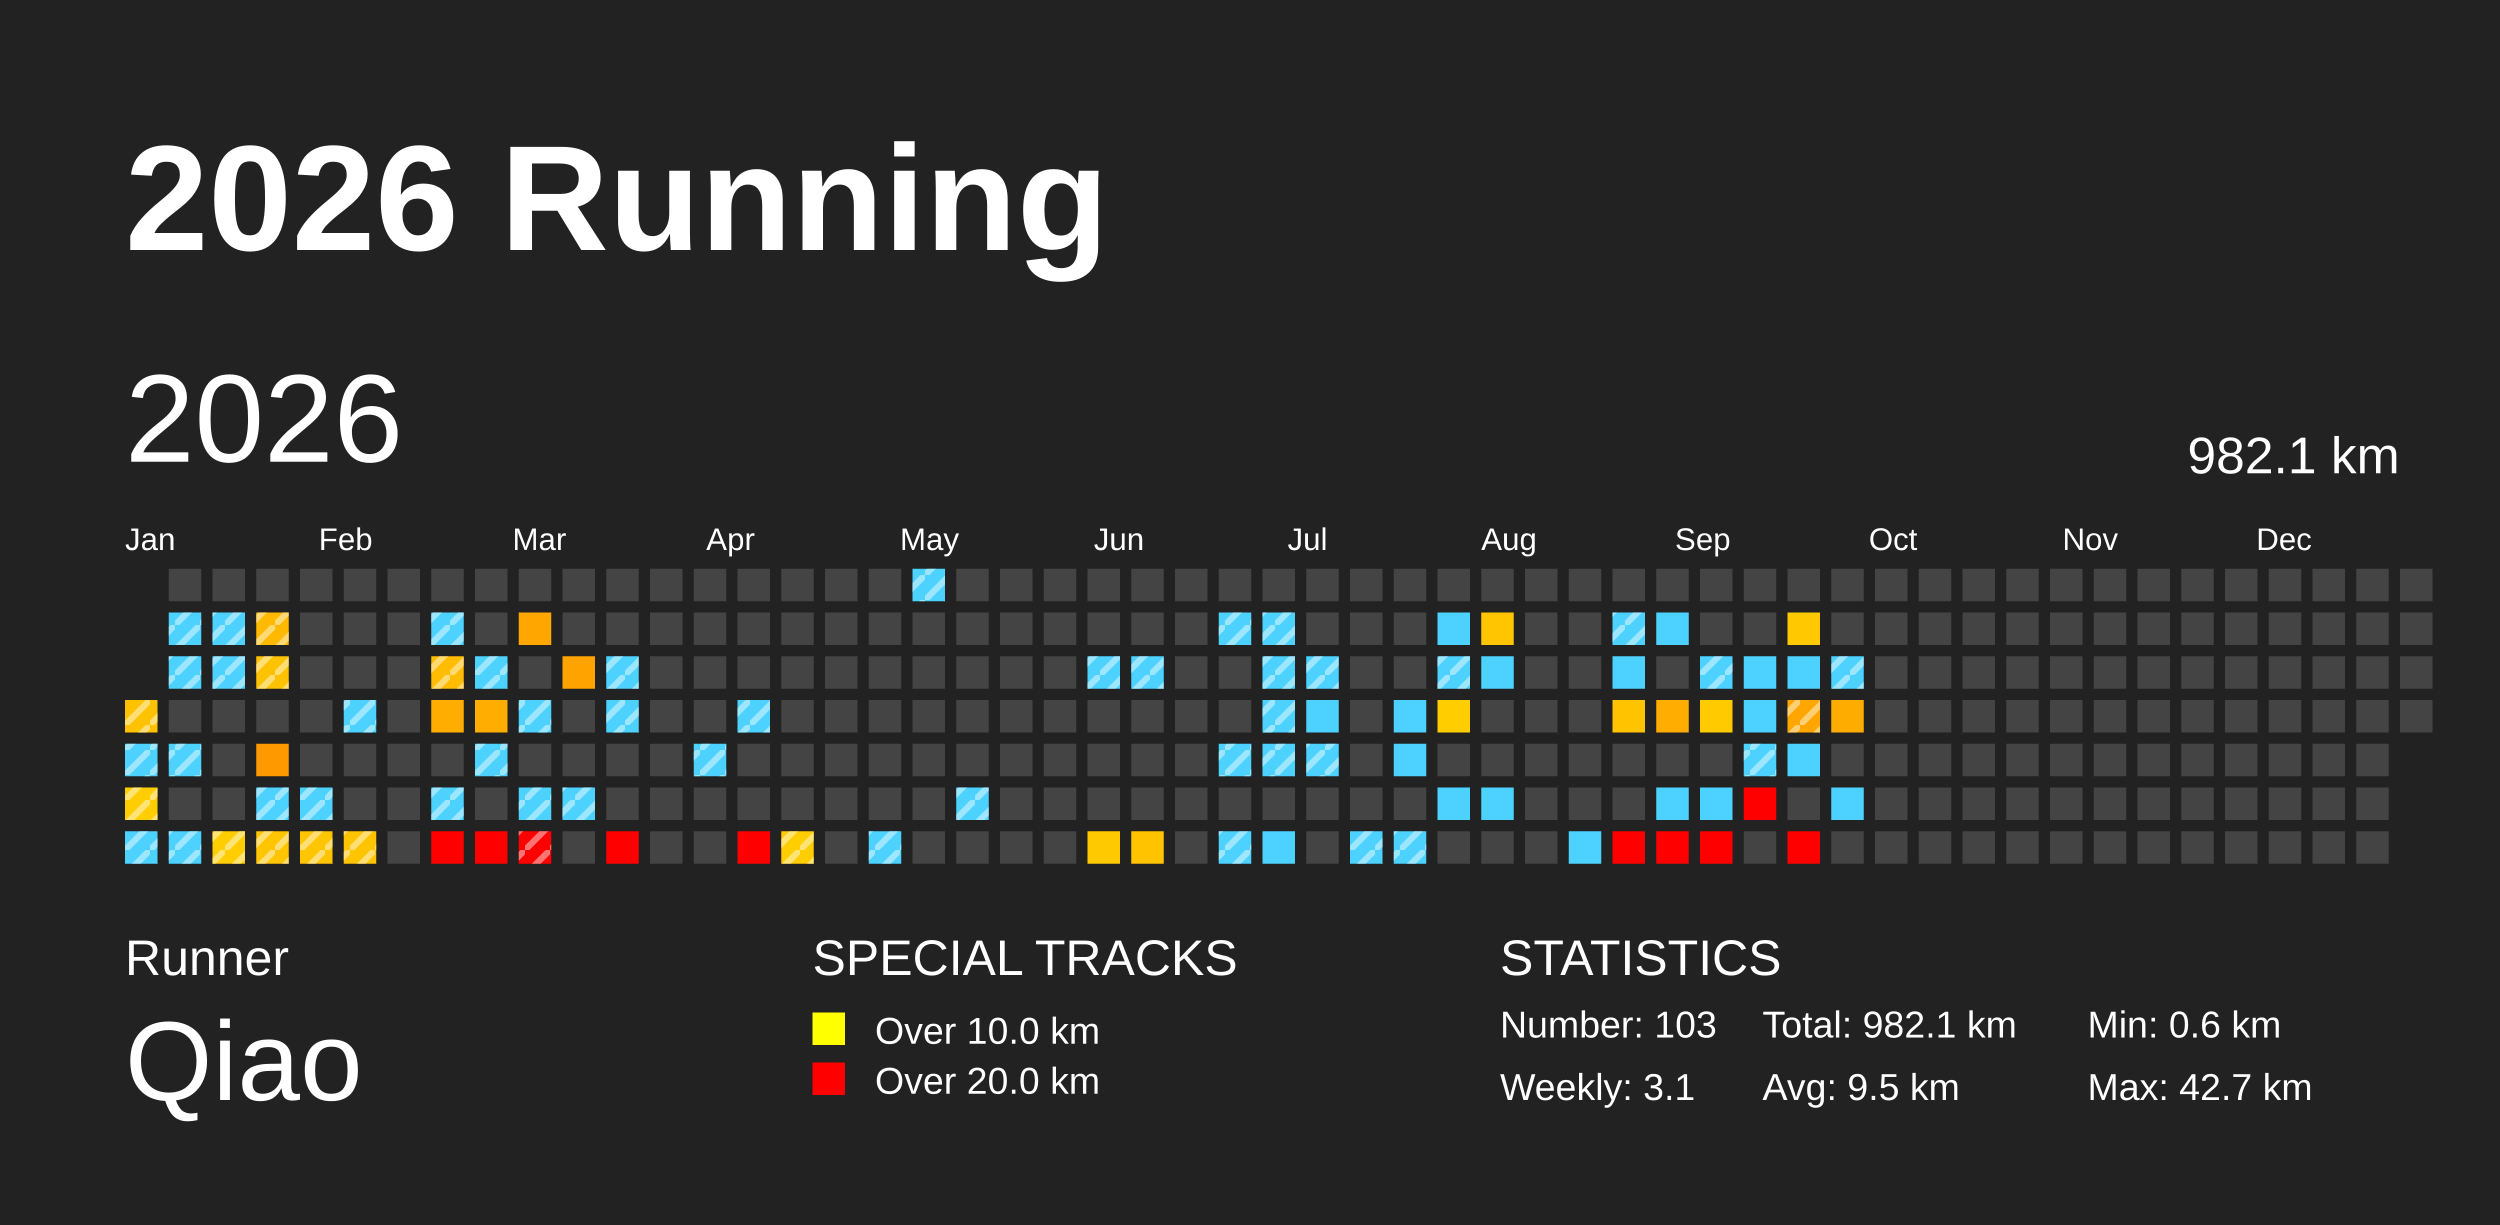
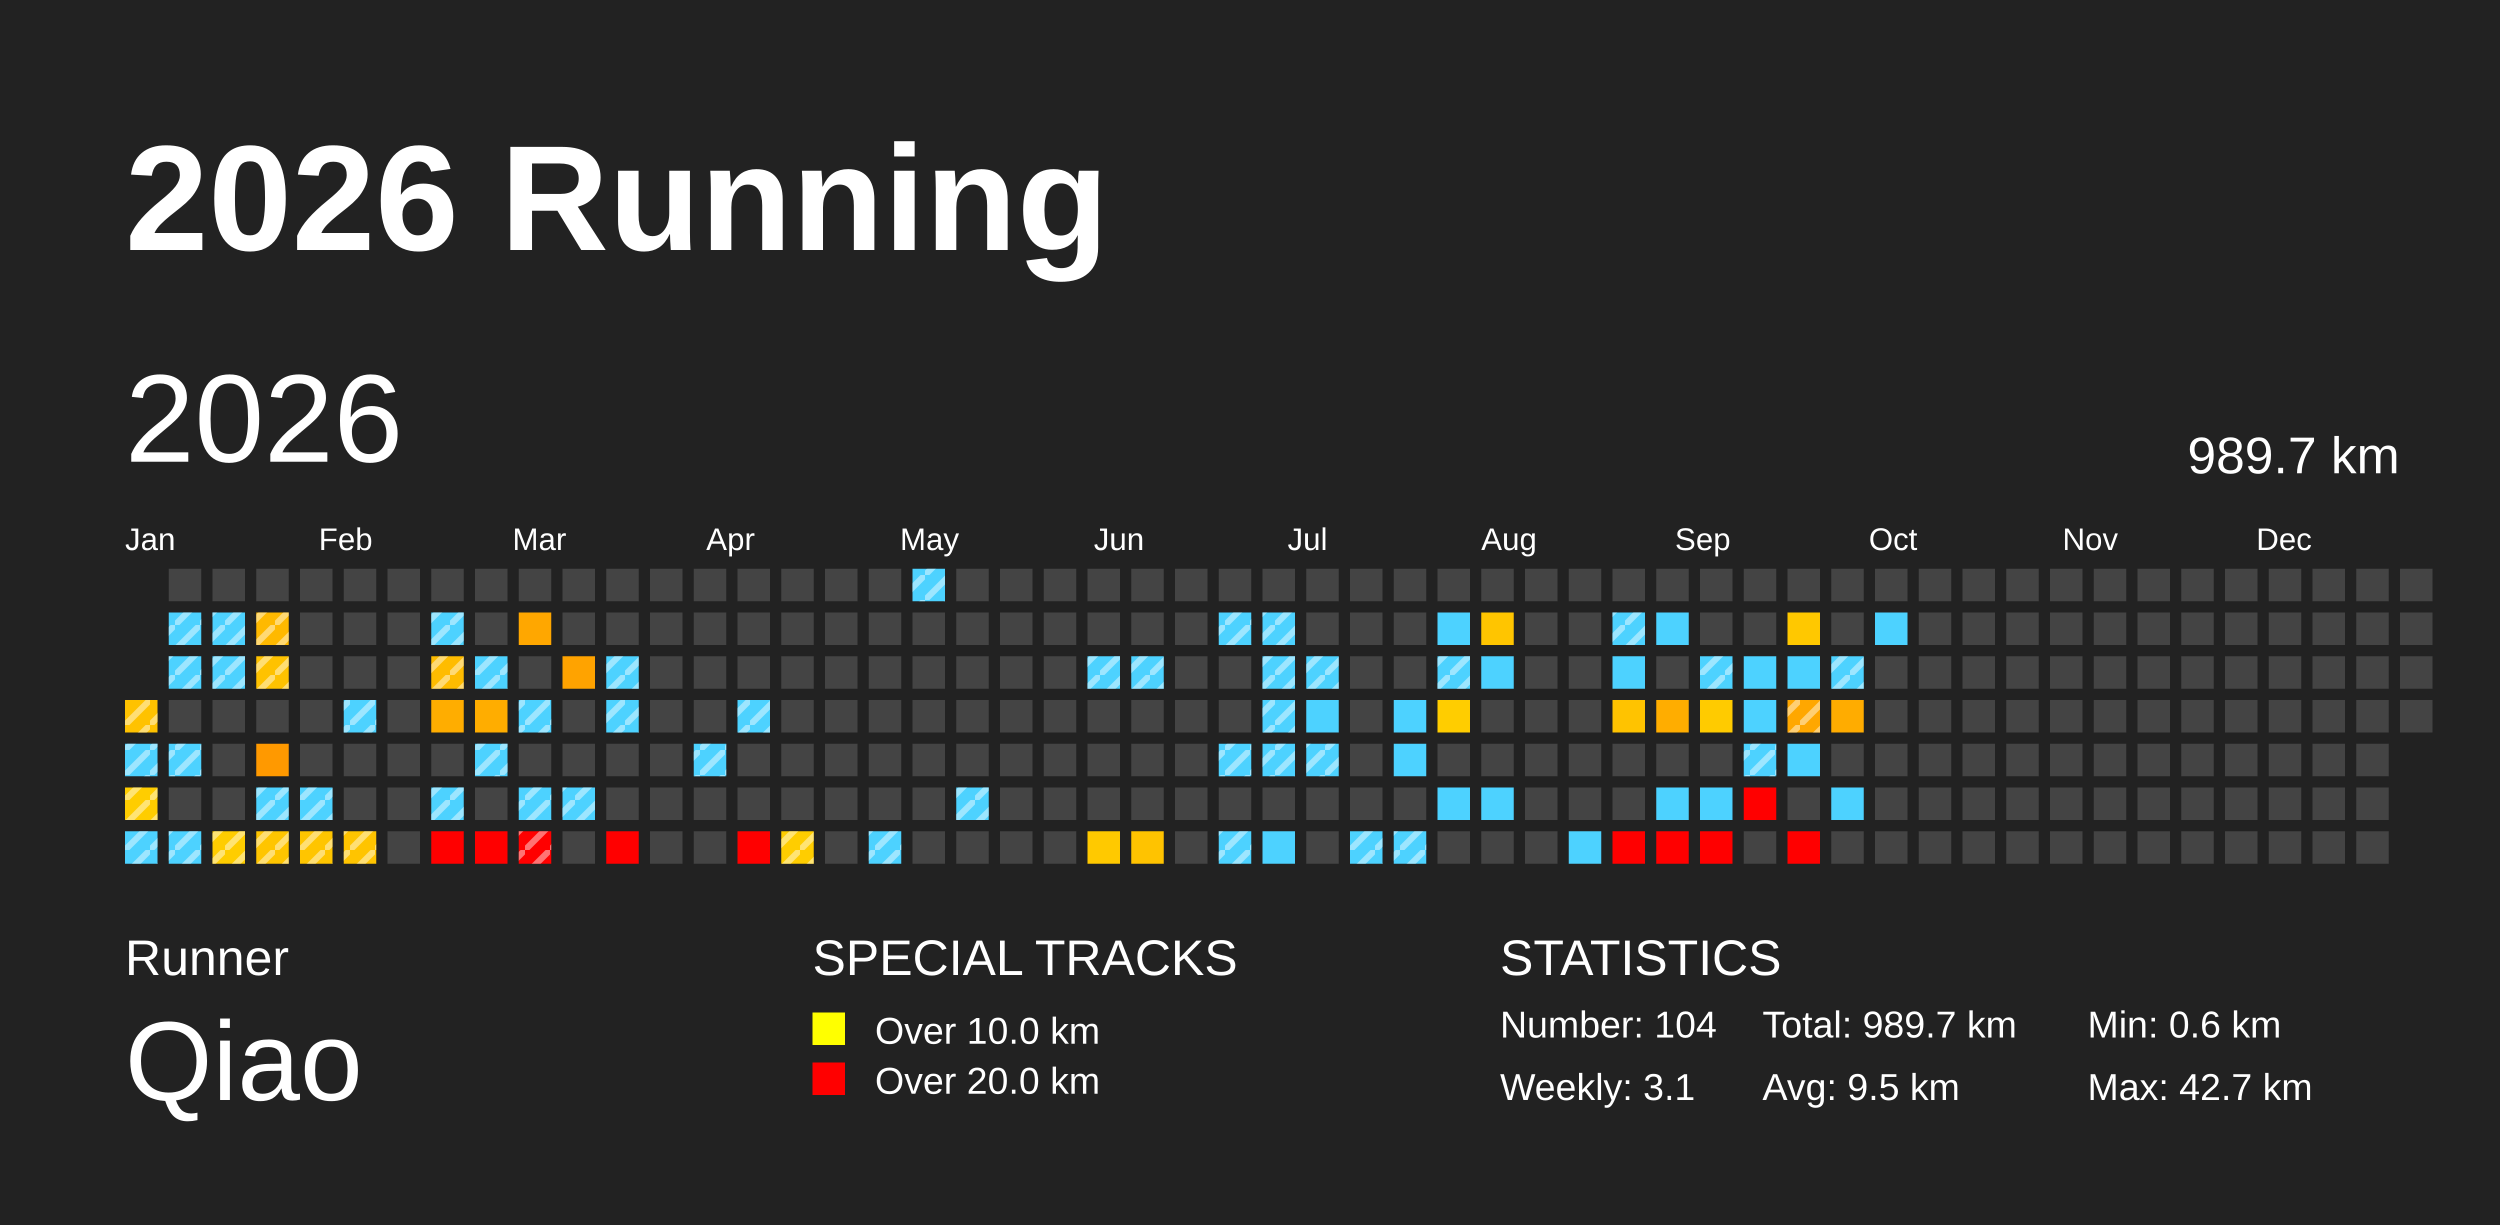
<svg xmlns="http://www.w3.org/2000/svg" baseProfile="full" height="98mm" version="1.1" viewBox="0,0,200,98" width="200mm">
  <defs>
    <pattern height="2" id="indoor-stripe" patternUnits="userSpaceOnUse" width="2">
      <line stroke="white" stroke-opacity="0.45" stroke-width="0.5" x1="0" x2="2" y1="2" y2="0" />
    </pattern>
  </defs>
  <rect fill="#222222" height="98" width="200" x="0" y="0" />
  <text fill="#FFFFFF" style="font-size:12px; font-family:Arial; font-weight:bold;" x="10" y="20">2026 Running</text>
  <text fill="#FFFFFF" style="font-size:4px; font-family:Arial" x="10" y="78">Runner</text>
  <text fill="#FFFFFF" style="font-size:9px; font-family:Arial" x="10" y="88">Qiao</text>
  <text fill="#FFFFFF" style="font-size:4px; font-family:Arial" x="65" y="78">SPECIAL TRACKS</text>
  <rect fill="yellow" height="2.6" width="2.6" x="65" y="81" />
  <text fill="#FFFFFF" style="font-size:3px; font-family:Arial" x="70" y="83.5">Over 10.0 km</text>
  <rect fill="red" height="2.6" width="2.6" x="65" y="85" />
  <text fill="#FFFFFF" style="font-size:3px; font-family:Arial" x="70" y="87.5">Over 20.0 km</text>
  <text fill="#FFFFFF" style="font-size:4px; font-family:Arial" x="120" y="78">STATISTICS</text>
-   <text fill="#FFFFFF" style="font-size:3px; font-family:Arial" x="120" y="83">Number: 103</text>
+   <text fill="#FFFFFF" style="font-size:3px; font-family:Arial" x="120" y="83">Number: 104</text>
  <text fill="#FFFFFF" style="font-size:3px; font-family:Arial" x="120" y="88">Weekly: 3.1</text>
-   <text fill="#FFFFFF" style="font-size:3px; font-family:Arial" x="141" y="83">Total: 982.1 km</text>
+   <text fill="#FFFFFF" style="font-size:3px; font-family:Arial" x="141" y="83">Total: 989.7 km</text>
  <text fill="#FFFFFF" style="font-size:3px; font-family:Arial" x="141" y="88">Avg: 9.5 km</text>
  <text fill="#FFFFFF" style="font-size:3px; font-family:Arial" x="167" y="83">Min: 0.6 km</text>
  <text fill="#FFFFFF" style="font-size:3px; font-family:Arial" x="167" y="88">Max: 42.7 km</text>
  <text dominant-baseline="hanging" fill="#FFFFFF" style="font-size:10.0px; font-family:Arial;" x="10" y="30">2026</text>
-   <text dominant-baseline="hanging" fill="#FFFFFF" style="font-size:4.125px; font-family:Arial;" x="175" y="35">982.1 km</text>
+   <text dominant-baseline="hanging" fill="#FFFFFF" style="font-size:4.125px; font-family:Arial;" x="175" y="35">989.7 km</text>
  <text fill="#FFFFFF" style="font-size:2.5px; font-family:Arial" x="10.0" y="44">Jan</text>
  <text fill="#FFFFFF" style="font-size:2.5px; font-family:Arial" x="25.5" y="44">Feb</text>
  <text fill="#FFFFFF" style="font-size:2.5px; font-family:Arial" x="41.0" y="44">Mar</text>
  <text fill="#FFFFFF" style="font-size:2.5px; font-family:Arial" x="56.5" y="44">Apr</text>
  <text fill="#FFFFFF" style="font-size:2.5px; font-family:Arial" x="72.0" y="44">May</text>
  <text fill="#FFFFFF" style="font-size:2.5px; font-family:Arial" x="87.5" y="44">Jun</text>
  <text fill="#FFFFFF" style="font-size:2.5px; font-family:Arial" x="103.0" y="44">Jul</text>
  <text fill="#FFFFFF" style="font-size:2.5px; font-family:Arial" x="118.5" y="44">Aug</text>
  <text fill="#FFFFFF" style="font-size:2.5px; font-family:Arial" x="134.0" y="44">Sep</text>
  <text fill="#FFFFFF" style="font-size:2.5px; font-family:Arial" x="149.5" y="44">Oct</text>
  <text fill="#FFFFFF" style="font-size:2.5px; font-family:Arial" x="165.0" y="44">Nov</text>
  <text fill="#FFFFFF" style="font-size:2.5px; font-family:Arial" x="180.5" y="44">Dec</text>
  <rect fill="#ffc200" height="2.6" width="2.6" x="10.0" y="56.0" />
  <rect fill="url(#indoor-stripe)" height="2.6" style="pointer-events: none;" width="2.6" x="10.0" y="56.0" />
  <rect fill="#4dd2ff" height="2.6" width="2.6" x="10.0" y="59.5" />
  <rect fill="url(#indoor-stripe)" height="2.6" style="pointer-events: none;" width="2.6" x="10.0" y="59.5" />
  <rect fill="#ffcd00" height="2.6" width="2.6" x="10.0" y="63.0" />
  <rect fill="url(#indoor-stripe)" height="2.6" style="pointer-events: none;" width="2.6" x="10.0" y="63.0" />
  <rect fill="#4dd2ff" height="2.6" width="2.6" x="10.0" y="66.5" />
  <rect fill="url(#indoor-stripe)" height="2.6" style="pointer-events: none;" width="2.6" x="10.0" y="66.5" />
  <rect fill="#444444" height="2.6" width="2.6" x="13.5" y="45.5" />
  <rect fill="#4dd2ff" height="2.6" width="2.6" x="13.5" y="49.0" />
  <rect fill="url(#indoor-stripe)" height="2.6" style="pointer-events: none;" width="2.6" x="13.5" y="49.0" />
  <rect fill="#4dd2ff" height="2.6" width="2.6" x="13.5" y="52.5" />
  <rect fill="url(#indoor-stripe)" height="2.6" style="pointer-events: none;" width="2.6" x="13.5" y="52.5" />
  <rect fill="#444444" height="2.6" width="2.6" x="13.5" y="56.0" />
  <rect fill="#4dd2ff" height="2.6" width="2.6" x="13.5" y="59.5" />
  <rect fill="url(#indoor-stripe)" height="2.6" style="pointer-events: none;" width="2.6" x="13.5" y="59.5" />
  <rect fill="#444444" height="2.6" width="2.6" x="13.5" y="63.0" />
  <rect fill="#4dd2ff" height="2.6" width="2.6" x="13.5" y="66.5" />
  <rect fill="url(#indoor-stripe)" height="2.6" style="pointer-events: none;" width="2.6" x="13.5" y="66.5" />
  <rect fill="#444444" height="2.6" width="2.6" x="17.0" y="45.5" />
  <rect fill="#4dd2ff" height="2.6" width="2.6" x="17.0" y="49.0" />
  <rect fill="url(#indoor-stripe)" height="2.6" style="pointer-events: none;" width="2.6" x="17.0" y="49.0" />
  <rect fill="#4dd2ff" height="2.6" width="2.6" x="17.0" y="52.5" />
  <rect fill="url(#indoor-stripe)" height="2.6" style="pointer-events: none;" width="2.6" x="17.0" y="52.5" />
  <rect fill="#444444" height="2.6" width="2.6" x="17.0" y="56.0" />
  <rect fill="#444444" height="2.6" width="2.6" x="17.0" y="59.5" />
  <rect fill="#444444" height="2.6" width="2.6" x="17.0" y="63.0" />
  <rect fill="#ffcd00" height="2.6" width="2.6" x="17.0" y="66.5" />
  <rect fill="url(#indoor-stripe)" height="2.6" style="pointer-events: none;" width="2.6" x="17.0" y="66.5" />
  <rect fill="#444444" height="2.6" width="2.6" x="20.5" y="45.5" />
  <rect fill="#ffb900" height="2.6" width="2.6" x="20.5" y="49.0" />
  <rect fill="url(#indoor-stripe)" height="2.6" style="pointer-events: none;" width="2.6" x="20.5" y="49.0" />
  <rect fill="#ffc200" height="2.6" width="2.6" x="20.5" y="52.5" />
  <rect fill="url(#indoor-stripe)" height="2.6" style="pointer-events: none;" width="2.6" x="20.5" y="52.5" />
  <rect fill="#444444" height="2.6" width="2.6" x="20.5" y="56.0" />
  <rect fill="#ff9900" height="2.6" width="2.6" x="20.5" y="59.5" />
  <rect fill="#4dd2ff" height="2.6" width="2.6" x="20.5" y="63.0" />
  <rect fill="url(#indoor-stripe)" height="2.6" style="pointer-events: none;" width="2.6" x="20.5" y="63.0" />
  <rect fill="#ffc500" height="2.6" width="2.6" x="20.5" y="66.5" />
  <rect fill="url(#indoor-stripe)" height="2.6" style="pointer-events: none;" width="2.6" x="20.5" y="66.5" />
  <rect fill="#444444" height="2.6" width="2.6" x="24.0" y="45.5" />
  <rect fill="#444444" height="2.6" width="2.6" x="24.0" y="49.0" />
  <rect fill="#444444" height="2.6" width="2.6" x="24.0" y="52.5" />
  <rect fill="#444444" height="2.6" width="2.6" x="24.0" y="56.0" />
  <rect fill="#444444" height="2.6" width="2.6" x="24.0" y="59.5" />
  <rect fill="#4dd2ff" height="2.6" width="2.6" x="24.0" y="63.0" />
  <rect fill="url(#indoor-stripe)" height="2.6" style="pointer-events: none;" width="2.6" x="24.0" y="63.0" />
  <rect fill="#ffc500" height="2.6" width="2.6" x="24.0" y="66.5" />
  <rect fill="url(#indoor-stripe)" height="2.6" style="pointer-events: none;" width="2.6" x="24.0" y="66.5" />
  <rect fill="#444444" height="2.6" width="2.6" x="27.5" y="45.5" />
  <rect fill="#444444" height="2.6" width="2.6" x="27.5" y="49.0" />
  <rect fill="#444444" height="2.6" width="2.6" x="27.5" y="52.5" />
  <rect fill="#4dd2ff" height="2.6" width="2.6" x="27.5" y="56.0" />
  <rect fill="url(#indoor-stripe)" height="2.6" style="pointer-events: none;" width="2.6" x="27.5" y="56.0" />
  <rect fill="#444444" height="2.6" width="2.6" x="27.5" y="59.5" />
  <rect fill="#444444" height="2.6" width="2.6" x="27.5" y="63.0" />
  <rect fill="#ffc400" height="2.6" width="2.6" x="27.5" y="66.5" />
  <rect fill="url(#indoor-stripe)" height="2.6" style="pointer-events: none;" width="2.6" x="27.5" y="66.5" />
  <rect fill="#444444" height="2.6" width="2.6" x="31.0" y="45.5" />
  <rect fill="#444444" height="2.6" width="2.6" x="31.0" y="49.0" />
  <rect fill="#444444" height="2.6" width="2.6" x="31.0" y="52.5" />
  <rect fill="#444444" height="2.6" width="2.6" x="31.0" y="56.0" />
  <rect fill="#444444" height="2.6" width="2.6" x="31.0" y="59.5" />
  <rect fill="#444444" height="2.6" width="2.6" x="31.0" y="63.0" />
  <rect fill="#444444" height="2.6" width="2.6" x="31.0" y="66.5" />
  <rect fill="#444444" height="2.6" width="2.6" x="34.5" y="45.5" />
  <rect fill="#4dd2ff" height="2.6" width="2.6" x="34.5" y="49.0" />
  <rect fill="url(#indoor-stripe)" height="2.6" style="pointer-events: none;" width="2.6" x="34.5" y="49.0" />
  <rect fill="#ffbc00" height="2.6" width="2.6" x="34.5" y="52.5" />
  <rect fill="url(#indoor-stripe)" height="2.6" style="pointer-events: none;" width="2.6" x="34.5" y="52.5" />
  <rect fill="#ffad00" height="2.6" width="2.6" x="34.5" y="56.0" />
  <rect fill="#444444" height="2.6" width="2.6" x="34.5" y="59.5" />
  <rect fill="#4dd2ff" height="2.6" width="2.6" x="34.5" y="63.0" />
  <rect fill="url(#indoor-stripe)" height="2.6" style="pointer-events: none;" width="2.6" x="34.5" y="63.0" />
  <rect fill="red" height="2.6" width="2.6" x="34.5" y="66.5" />
  <rect fill="#444444" height="2.6" width="2.6" x="38.0" y="45.5" />
  <rect fill="#444444" height="2.6" width="2.6" x="38.0" y="49.0" />
  <rect fill="#4dd2ff" height="2.6" width="2.6" x="38.0" y="52.5" />
  <rect fill="url(#indoor-stripe)" height="2.6" style="pointer-events: none;" width="2.6" x="38.0" y="52.5" />
  <rect fill="#ffad00" height="2.6" width="2.6" x="38.0" y="56.0" />
  <rect fill="#4dd2ff" height="2.6" width="2.6" x="38.0" y="59.5" />
  <rect fill="url(#indoor-stripe)" height="2.6" style="pointer-events: none;" width="2.6" x="38.0" y="59.5" />
  <rect fill="#444444" height="2.6" width="2.6" x="38.0" y="63.0" />
  <rect fill="red" height="2.6" width="2.6" x="38.0" y="66.5" />
  <rect fill="#444444" height="2.6" width="2.6" x="41.5" y="45.5" />
  <rect fill="#ffa700" height="2.6" width="2.6" x="41.5" y="49.0" />
  <rect fill="#444444" height="2.6" width="2.6" x="41.5" y="52.5" />
  <rect fill="#4dd2ff" height="2.6" width="2.6" x="41.5" y="56.0" />
  <rect fill="url(#indoor-stripe)" height="2.6" style="pointer-events: none;" width="2.6" x="41.5" y="56.0" />
  <rect fill="#444444" height="2.6" width="2.6" x="41.5" y="59.5" />
  <rect fill="#4dd2ff" height="2.6" width="2.6" x="41.5" y="63.0" />
  <rect fill="url(#indoor-stripe)" height="2.6" style="pointer-events: none;" width="2.6" x="41.5" y="63.0" />
  <rect fill="red" height="2.6" width="2.6" x="41.5" y="66.5" />
  <rect fill="url(#indoor-stripe)" height="2.6" style="pointer-events: none;" width="2.6" x="41.5" y="66.5" />
  <rect fill="#444444" height="2.6" width="2.6" x="45.0" y="45.5" />
  <rect fill="#444444" height="2.6" width="2.6" x="45.0" y="49.0" />
  <rect fill="#ffa300" height="2.6" width="2.6" x="45.0" y="52.5" />
  <rect fill="#444444" height="2.6" width="2.6" x="45.0" y="56.0" />
  <rect fill="#444444" height="2.6" width="2.6" x="45.0" y="59.5" />
  <rect fill="#4dd2ff" height="2.6" width="2.6" x="45.0" y="63.0" />
  <rect fill="url(#indoor-stripe)" height="2.6" style="pointer-events: none;" width="2.6" x="45.0" y="63.0" />
  <rect fill="#444444" height="2.6" width="2.6" x="45.0" y="66.5" />
  <rect fill="#444444" height="2.6" width="2.6" x="48.5" y="45.5" />
  <rect fill="#444444" height="2.6" width="2.6" x="48.5" y="49.0" />
  <rect fill="#4dd2ff" height="2.6" width="2.6" x="48.5" y="52.5" />
  <rect fill="url(#indoor-stripe)" height="2.6" style="pointer-events: none;" width="2.6" x="48.5" y="52.5" />
  <rect fill="#4dd2ff" height="2.6" width="2.6" x="48.5" y="56.0" />
  <rect fill="url(#indoor-stripe)" height="2.6" style="pointer-events: none;" width="2.6" x="48.5" y="56.0" />
  <rect fill="#444444" height="2.6" width="2.6" x="48.5" y="59.5" />
  <rect fill="#444444" height="2.6" width="2.6" x="48.5" y="63.0" />
  <rect fill="red" height="2.6" width="2.6" x="48.5" y="66.5" />
  <rect fill="#444444" height="2.6" width="2.6" x="52.0" y="45.5" />
  <rect fill="#444444" height="2.6" width="2.6" x="52.0" y="49.0" />
  <rect fill="#444444" height="2.6" width="2.6" x="52.0" y="52.5" />
  <rect fill="#444444" height="2.6" width="2.6" x="52.0" y="56.0" />
  <rect fill="#444444" height="2.6" width="2.6" x="52.0" y="59.5" />
  <rect fill="#444444" height="2.6" width="2.6" x="52.0" y="63.0" />
  <rect fill="#444444" height="2.6" width="2.6" x="52.0" y="66.5" />
  <rect fill="#444444" height="2.6" width="2.6" x="55.5" y="45.5" />
  <rect fill="#444444" height="2.6" width="2.6" x="55.5" y="49.0" />
  <rect fill="#444444" height="2.6" width="2.6" x="55.5" y="52.5" />
  <rect fill="#444444" height="2.6" width="2.6" x="55.5" y="56.0" />
  <rect fill="#4dd2ff" height="2.6" width="2.6" x="55.5" y="59.5" />
  <rect fill="url(#indoor-stripe)" height="2.6" style="pointer-events: none;" width="2.6" x="55.5" y="59.5" />
  <rect fill="#444444" height="2.6" width="2.6" x="55.5" y="63.0" />
  <rect fill="#444444" height="2.6" width="2.6" x="55.5" y="66.5" />
  <rect fill="#444444" height="2.6" width="2.6" x="59.0" y="45.5" />
  <rect fill="#444444" height="2.6" width="2.6" x="59.0" y="49.0" />
  <rect fill="#444444" height="2.6" width="2.6" x="59.0" y="52.5" />
  <rect fill="#4dd2ff" height="2.6" width="2.6" x="59.0" y="56.0" />
  <rect fill="url(#indoor-stripe)" height="2.6" style="pointer-events: none;" width="2.6" x="59.0" y="56.0" />
  <rect fill="#444444" height="2.6" width="2.6" x="59.0" y="59.5" />
  <rect fill="#444444" height="2.6" width="2.6" x="59.0" y="63.0" />
  <rect fill="red" height="2.6" width="2.6" x="59.0" y="66.5" />
  <rect fill="#444444" height="2.6" width="2.6" x="62.5" y="45.5" />
  <rect fill="#444444" height="2.6" width="2.6" x="62.5" y="49.0" />
  <rect fill="#444444" height="2.6" width="2.6" x="62.5" y="52.5" />
  <rect fill="#444444" height="2.6" width="2.6" x="62.5" y="56.0" />
  <rect fill="#444444" height="2.6" width="2.6" x="62.5" y="59.5" />
  <rect fill="#444444" height="2.6" width="2.6" x="62.5" y="63.0" />
  <rect fill="#ffcd00" height="2.6" width="2.6" x="62.5" y="66.5" />
  <rect fill="url(#indoor-stripe)" height="2.6" style="pointer-events: none;" width="2.6" x="62.5" y="66.5" />
  <rect fill="#444444" height="2.6" width="2.6" x="66.0" y="45.5" />
  <rect fill="#444444" height="2.6" width="2.6" x="66.0" y="49.0" />
  <rect fill="#444444" height="2.6" width="2.6" x="66.0" y="52.5" />
  <rect fill="#444444" height="2.6" width="2.6" x="66.0" y="56.0" />
  <rect fill="#444444" height="2.6" width="2.6" x="66.0" y="59.5" />
  <rect fill="#444444" height="2.6" width="2.6" x="66.0" y="63.0" />
  <rect fill="#444444" height="2.6" width="2.6" x="66.0" y="66.5" />
  <rect fill="#444444" height="2.6" width="2.6" x="69.5" y="45.5" />
  <rect fill="#444444" height="2.6" width="2.6" x="69.5" y="49.0" />
  <rect fill="#444444" height="2.6" width="2.6" x="69.5" y="52.5" />
  <rect fill="#444444" height="2.6" width="2.6" x="69.5" y="56.0" />
  <rect fill="#444444" height="2.6" width="2.6" x="69.5" y="59.5" />
  <rect fill="#444444" height="2.6" width="2.6" x="69.5" y="63.0" />
  <rect fill="#4dd2ff" height="2.6" width="2.6" x="69.5" y="66.5" />
  <rect fill="url(#indoor-stripe)" height="2.6" style="pointer-events: none;" width="2.6" x="69.5" y="66.5" />
  <rect fill="#4dd2ff" height="2.6" width="2.6" x="73.0" y="45.5" />
  <rect fill="url(#indoor-stripe)" height="2.6" style="pointer-events: none;" width="2.6" x="73.0" y="45.5" />
  <rect fill="#444444" height="2.6" width="2.6" x="73.0" y="49.0" />
  <rect fill="#444444" height="2.6" width="2.6" x="73.0" y="52.5" />
  <rect fill="#444444" height="2.6" width="2.6" x="73.0" y="56.0" />
  <rect fill="#444444" height="2.6" width="2.6" x="73.0" y="59.5" />
  <rect fill="#444444" height="2.6" width="2.6" x="73.0" y="63.0" />
  <rect fill="#444444" height="2.6" width="2.6" x="73.0" y="66.5" />
  <rect fill="#444444" height="2.6" width="2.6" x="76.5" y="45.5" />
  <rect fill="#444444" height="2.6" width="2.6" x="76.5" y="49.0" />
  <rect fill="#444444" height="2.6" width="2.6" x="76.5" y="52.5" />
  <rect fill="#444444" height="2.6" width="2.6" x="76.5" y="56.0" />
  <rect fill="#444444" height="2.6" width="2.6" x="76.5" y="59.5" />
  <rect fill="#4dd2ff" height="2.6" width="2.6" x="76.5" y="63.0" />
  <rect fill="url(#indoor-stripe)" height="2.6" style="pointer-events: none;" width="2.6" x="76.5" y="63.0" />
  <rect fill="#444444" height="2.6" width="2.6" x="76.5" y="66.5" />
  <rect fill="#444444" height="2.6" width="2.6" x="80.0" y="45.5" />
  <rect fill="#444444" height="2.6" width="2.6" x="80.0" y="49.0" />
  <rect fill="#444444" height="2.6" width="2.6" x="80.0" y="52.5" />
  <rect fill="#444444" height="2.6" width="2.6" x="80.0" y="56.0" />
  <rect fill="#444444" height="2.6" width="2.6" x="80.0" y="59.5" />
  <rect fill="#444444" height="2.6" width="2.6" x="80.0" y="63.0" />
  <rect fill="#444444" height="2.6" width="2.6" x="80.0" y="66.5" />
  <rect fill="#444444" height="2.6" width="2.6" x="83.5" y="45.5" />
  <rect fill="#444444" height="2.6" width="2.6" x="83.5" y="49.0" />
  <rect fill="#444444" height="2.6" width="2.6" x="83.5" y="52.5" />
  <rect fill="#444444" height="2.6" width="2.6" x="83.5" y="56.0" />
  <rect fill="#444444" height="2.6" width="2.6" x="83.5" y="59.5" />
  <rect fill="#444444" height="2.6" width="2.6" x="83.5" y="63.0" />
  <rect fill="#444444" height="2.6" width="2.6" x="83.5" y="66.5" />
  <rect fill="#444444" height="2.6" width="2.6" x="87.0" y="45.5" />
  <rect fill="#444444" height="2.6" width="2.6" x="87.0" y="49.0" />
  <rect fill="#4dd2ff" height="2.6" width="2.6" x="87.0" y="52.5" />
  <rect fill="url(#indoor-stripe)" height="2.6" style="pointer-events: none;" width="2.6" x="87.0" y="52.5" />
  <rect fill="#444444" height="2.6" width="2.6" x="87.0" y="56.0" />
  <rect fill="#444444" height="2.6" width="2.6" x="87.0" y="59.5" />
  <rect fill="#444444" height="2.6" width="2.6" x="87.0" y="63.0" />
  <rect fill="#ffc900" height="2.6" width="2.6" x="87.0" y="66.5" />
  <rect fill="#444444" height="2.6" width="2.6" x="90.5" y="45.5" />
  <rect fill="#444444" height="2.6" width="2.6" x="90.5" y="49.0" />
  <rect fill="#4dd2ff" height="2.6" width="2.6" x="90.5" y="52.5" />
  <rect fill="url(#indoor-stripe)" height="2.6" style="pointer-events: none;" width="2.6" x="90.5" y="52.5" />
  <rect fill="#444444" height="2.6" width="2.6" x="90.5" y="56.0" />
  <rect fill="#444444" height="2.6" width="2.6" x="90.5" y="59.5" />
  <rect fill="#444444" height="2.6" width="2.6" x="90.5" y="63.0" />
  <rect fill="#ffc300" height="2.6" width="2.6" x="90.5" y="66.5" />
  <rect fill="#444444" height="2.6" width="2.6" x="94.0" y="45.5" />
  <rect fill="#444444" height="2.6" width="2.6" x="94.0" y="49.0" />
  <rect fill="#444444" height="2.6" width="2.6" x="94.0" y="52.5" />
  <rect fill="#444444" height="2.6" width="2.6" x="94.0" y="56.0" />
  <rect fill="#444444" height="2.6" width="2.6" x="94.0" y="59.5" />
  <rect fill="#444444" height="2.6" width="2.6" x="94.0" y="63.0" />
  <rect fill="#444444" height="2.6" width="2.6" x="94.0" y="66.5" />
  <rect fill="#444444" height="2.6" width="2.6" x="97.5" y="45.5" />
  <rect fill="#4dd2ff" height="2.6" width="2.6" x="97.5" y="49.0" />
  <rect fill="url(#indoor-stripe)" height="2.6" style="pointer-events: none;" width="2.6" x="97.5" y="49.0" />
  <rect fill="#444444" height="2.6" width="2.6" x="97.5" y="52.5" />
  <rect fill="#444444" height="2.6" width="2.6" x="97.5" y="56.0" />
  <rect fill="#4dd2ff" height="2.6" width="2.6" x="97.5" y="59.5" />
  <rect fill="url(#indoor-stripe)" height="2.6" style="pointer-events: none;" width="2.6" x="97.5" y="59.5" />
  <rect fill="#444444" height="2.6" width="2.6" x="97.5" y="63.0" />
  <rect fill="#4dd2ff" height="2.6" width="2.6" x="97.5" y="66.5" />
  <rect fill="url(#indoor-stripe)" height="2.6" style="pointer-events: none;" width="2.6" x="97.5" y="66.5" />
  <rect fill="#444444" height="2.6" width="2.6" x="101.0" y="45.5" />
  <rect fill="#4dd2ff" height="2.6" width="2.6" x="101.0" y="49.0" />
  <rect fill="url(#indoor-stripe)" height="2.6" style="pointer-events: none;" width="2.6" x="101.0" y="49.0" />
  <rect fill="#4dd2ff" height="2.6" width="2.6" x="101.0" y="52.5" />
  <rect fill="url(#indoor-stripe)" height="2.6" style="pointer-events: none;" width="2.6" x="101.0" y="52.5" />
  <rect fill="#4dd2ff" height="2.6" width="2.6" x="101.0" y="56.0" />
  <rect fill="url(#indoor-stripe)" height="2.6" style="pointer-events: none;" width="2.6" x="101.0" y="56.0" />
  <rect fill="#4dd2ff" height="2.6" width="2.6" x="101.0" y="59.5" />
  <rect fill="url(#indoor-stripe)" height="2.6" style="pointer-events: none;" width="2.6" x="101.0" y="59.5" />
  <rect fill="#444444" height="2.6" width="2.6" x="101.0" y="63.0" />
  <rect fill="#4dd2ff" height="2.6" width="2.6" x="101.0" y="66.5" />
  <rect fill="#444444" height="2.6" width="2.6" x="104.5" y="45.5" />
  <rect fill="#444444" height="2.6" width="2.6" x="104.5" y="49.0" />
  <rect fill="#4dd2ff" height="2.6" width="2.6" x="104.5" y="52.5" />
  <rect fill="url(#indoor-stripe)" height="2.6" style="pointer-events: none;" width="2.6" x="104.5" y="52.5" />
  <rect fill="#4dd2ff" height="2.6" width="2.6" x="104.5" y="56.0" />
  <rect fill="#4dd2ff" height="2.6" width="2.6" x="104.5" y="59.5" />
  <rect fill="url(#indoor-stripe)" height="2.6" style="pointer-events: none;" width="2.6" x="104.5" y="59.5" />
  <rect fill="#444444" height="2.6" width="2.6" x="104.5" y="63.0" />
  <rect fill="#444444" height="2.6" width="2.6" x="104.5" y="66.5" />
  <rect fill="#444444" height="2.6" width="2.6" x="108.0" y="45.5" />
  <rect fill="#444444" height="2.6" width="2.6" x="108.0" y="49.0" />
  <rect fill="#444444" height="2.6" width="2.6" x="108.0" y="52.5" />
  <rect fill="#444444" height="2.6" width="2.6" x="108.0" y="56.0" />
  <rect fill="#444444" height="2.6" width="2.6" x="108.0" y="59.5" />
  <rect fill="#444444" height="2.6" width="2.6" x="108.0" y="63.0" />
  <rect fill="#4dd2ff" height="2.6" width="2.6" x="108.0" y="66.5" />
  <rect fill="url(#indoor-stripe)" height="2.6" style="pointer-events: none;" width="2.6" x="108.0" y="66.5" />
  <rect fill="#444444" height="2.6" width="2.6" x="111.5" y="45.5" />
  <rect fill="#444444" height="2.6" width="2.6" x="111.5" y="49.0" />
  <rect fill="#444444" height="2.6" width="2.6" x="111.5" y="52.5" />
  <rect fill="#4dd2ff" height="2.6" width="2.6" x="111.5" y="56.0" />
  <rect fill="#4dd2ff" height="2.6" width="2.6" x="111.5" y="59.5" />
  <rect fill="#444444" height="2.6" width="2.6" x="111.5" y="63.0" />
  <rect fill="#4dd2ff" height="2.6" width="2.6" x="111.5" y="66.5" />
  <rect fill="url(#indoor-stripe)" height="2.6" style="pointer-events: none;" width="2.6" x="111.5" y="66.5" />
  <rect fill="#444444" height="2.6" width="2.6" x="115.0" y="45.5" />
  <rect fill="#4dd2ff" height="2.6" width="2.6" x="115.0" y="49.0" />
  <rect fill="#4dd2ff" height="2.6" width="2.6" x="115.0" y="52.5" />
  <rect fill="url(#indoor-stripe)" height="2.6" style="pointer-events: none;" width="2.6" x="115.0" y="52.5" />
  <rect fill="#ffcd00" height="2.6" width="2.6" x="115.0" y="56.0" />
  <rect fill="#444444" height="2.6" width="2.6" x="115.0" y="59.5" />
  <rect fill="#4dd2ff" height="2.6" width="2.6" x="115.0" y="63.0" />
  <rect fill="#444444" height="2.6" width="2.6" x="115.0" y="66.5" />
  <rect fill="#444444" height="2.6" width="2.6" x="118.5" y="45.5" />
  <rect fill="#ffc500" height="2.6" width="2.6" x="118.5" y="49.0" />
  <rect fill="#4dd2ff" height="2.6" width="2.6" x="118.5" y="52.5" />
  <rect fill="#444444" height="2.6" width="2.6" x="118.5" y="56.0" />
  <rect fill="#444444" height="2.6" width="2.6" x="118.5" y="59.5" />
  <rect fill="#4dd2ff" height="2.6" width="2.6" x="118.5" y="63.0" />
  <rect fill="#444444" height="2.6" width="2.6" x="118.5" y="66.5" />
  <rect fill="#444444" height="2.6" width="2.6" x="122.0" y="45.5" />
  <rect fill="#444444" height="2.6" width="2.6" x="122.0" y="49.0" />
  <rect fill="#444444" height="2.6" width="2.6" x="122.0" y="52.5" />
  <rect fill="#444444" height="2.6" width="2.6" x="122.0" y="56.0" />
  <rect fill="#444444" height="2.6" width="2.6" x="122.0" y="59.5" />
  <rect fill="#444444" height="2.6" width="2.6" x="122.0" y="63.0" />
  <rect fill="#444444" height="2.6" width="2.6" x="122.0" y="66.5" />
  <rect fill="#444444" height="2.6" width="2.6" x="125.5" y="45.5" />
  <rect fill="#444444" height="2.6" width="2.6" x="125.5" y="49.0" />
  <rect fill="#444444" height="2.6" width="2.6" x="125.5" y="52.5" />
  <rect fill="#444444" height="2.6" width="2.6" x="125.5" y="56.0" />
  <rect fill="#444444" height="2.6" width="2.6" x="125.5" y="59.5" />
  <rect fill="#444444" height="2.6" width="2.6" x="125.5" y="63.0" />
  <rect fill="#4dd2ff" height="2.6" width="2.6" x="125.5" y="66.5" />
  <rect fill="#444444" height="2.6" width="2.6" x="129.0" y="45.5" />
  <rect fill="#4dd2ff" height="2.6" width="2.6" x="129.0" y="49.0" />
  <rect fill="url(#indoor-stripe)" height="2.6" style="pointer-events: none;" width="2.6" x="129.0" y="49.0" />
  <rect fill="#4dd2ff" height="2.6" width="2.6" x="129.0" y="52.5" />
  <rect fill="#ffc300" height="2.6" width="2.6" x="129.0" y="56.0" />
  <rect fill="#444444" height="2.6" width="2.6" x="129.0" y="59.5" />
  <rect fill="#444444" height="2.6" width="2.6" x="129.0" y="63.0" />
  <rect fill="red" height="2.6" width="2.6" x="129.0" y="66.5" />
  <rect fill="#444444" height="2.6" width="2.6" x="132.5" y="45.5" />
  <rect fill="#4dd2ff" height="2.6" width="2.6" x="132.5" y="49.0" />
  <rect fill="#444444" height="2.6" width="2.6" x="132.5" y="52.5" />
  <rect fill="#ffad00" height="2.6" width="2.6" x="132.5" y="56.0" />
  <rect fill="#444444" height="2.6" width="2.6" x="132.5" y="59.5" />
  <rect fill="#4dd2ff" height="2.6" width="2.6" x="132.5" y="63.0" />
  <rect fill="red" height="2.6" width="2.6" x="132.5" y="66.5" />
  <rect fill="#444444" height="2.6" width="2.6" x="136.0" y="45.5" />
  <rect fill="#444444" height="2.6" width="2.6" x="136.0" y="49.0" />
  <rect fill="#4dd2ff" height="2.6" width="2.6" x="136.0" y="52.5" />
  <rect fill="url(#indoor-stripe)" height="2.6" style="pointer-events: none;" width="2.6" x="136.0" y="52.5" />
  <rect fill="#ffcb00" height="2.6" width="2.6" x="136.0" y="56.0" />
  <rect fill="#444444" height="2.6" width="2.6" x="136.0" y="59.5" />
  <rect fill="#4dd2ff" height="2.6" width="2.6" x="136.0" y="63.0" />
  <rect fill="red" height="2.6" width="2.6" x="136.0" y="66.5" />
  <rect fill="#444444" height="2.6" width="2.6" x="139.5" y="45.5" />
  <rect fill="#444444" height="2.6" width="2.6" x="139.5" y="49.0" />
  <rect fill="#4dd2ff" height="2.6" width="2.6" x="139.5" y="52.5" />
  <rect fill="#4dd2ff" height="2.6" width="2.6" x="139.5" y="56.0" />
  <rect fill="#4dd2ff" height="2.6" width="2.6" x="139.5" y="59.5" />
  <rect fill="url(#indoor-stripe)" height="2.6" style="pointer-events: none;" width="2.6" x="139.5" y="59.5" />
  <rect fill="red" height="2.6" width="2.6" x="139.5" y="63.0" />
  <rect fill="#444444" height="2.6" width="2.6" x="139.5" y="66.5" />
  <rect fill="#444444" height="2.6" width="2.6" x="143.0" y="45.5" />
  <rect fill="#ffc800" height="2.6" width="2.6" x="143.0" y="49.0" />
  <rect fill="#4dd2ff" height="2.6" width="2.6" x="143.0" y="52.5" />
  <rect fill="#ffa700" height="2.6" width="2.6" x="143.0" y="56.0" />
  <rect fill="url(#indoor-stripe)" height="2.6" style="pointer-events: none;" width="2.6" x="143.0" y="56.0" />
  <rect fill="#4dd2ff" height="2.6" width="2.6" x="143.0" y="59.5" />
  <rect fill="#444444" height="2.6" width="2.6" x="143.0" y="63.0" />
  <rect fill="red" height="2.6" width="2.6" x="143.0" y="66.5" />
  <rect fill="#444444" height="2.6" width="2.6" x="146.5" y="45.5" />
  <rect fill="#444444" height="2.6" width="2.6" x="146.5" y="49.0" />
  <rect fill="#4dd2ff" height="2.6" width="2.6" x="146.5" y="52.5" />
  <rect fill="url(#indoor-stripe)" height="2.6" style="pointer-events: none;" width="2.6" x="146.5" y="52.5" />
  <rect fill="#ffac00" height="2.6" width="2.6" x="146.5" y="56.0" />
  <rect fill="#444444" height="2.6" width="2.6" x="146.5" y="59.5" />
  <rect fill="#4dd2ff" height="2.6" width="2.6" x="146.5" y="63.0" />
  <rect fill="#444444" height="2.6" width="2.6" x="146.5" y="66.5" />
  <rect fill="#444444" height="2.6" width="2.6" x="150.0" y="45.5" />
-   <rect fill="#444444" height="2.6" width="2.6" x="150.0" y="49.0" />
+   <rect fill="#4dd2ff" height="2.6" width="2.6" x="150.0" y="49.0" />
  <rect fill="#444444" height="2.6" width="2.6" x="150.0" y="52.5" />
  <rect fill="#444444" height="2.6" width="2.6" x="150.0" y="56.0" />
  <rect fill="#444444" height="2.6" width="2.6" x="150.0" y="59.5" />
  <rect fill="#444444" height="2.6" width="2.6" x="150.0" y="63.0" />
  <rect fill="#444444" height="2.6" width="2.6" x="150.0" y="66.5" />
  <rect fill="#444444" height="2.6" width="2.6" x="153.5" y="45.5" />
  <rect fill="#444444" height="2.6" width="2.6" x="153.5" y="49.0" />
  <rect fill="#444444" height="2.6" width="2.6" x="153.5" y="52.5" />
  <rect fill="#444444" height="2.6" width="2.6" x="153.5" y="56.0" />
  <rect fill="#444444" height="2.6" width="2.6" x="153.5" y="59.5" />
  <rect fill="#444444" height="2.6" width="2.6" x="153.5" y="63.0" />
  <rect fill="#444444" height="2.6" width="2.6" x="153.5" y="66.5" />
  <rect fill="#444444" height="2.6" width="2.6" x="157.0" y="45.5" />
  <rect fill="#444444" height="2.6" width="2.6" x="157.0" y="49.0" />
  <rect fill="#444444" height="2.6" width="2.6" x="157.0" y="52.5" />
  <rect fill="#444444" height="2.6" width="2.6" x="157.0" y="56.0" />
  <rect fill="#444444" height="2.6" width="2.6" x="157.0" y="59.5" />
  <rect fill="#444444" height="2.6" width="2.6" x="157.0" y="63.0" />
  <rect fill="#444444" height="2.6" width="2.6" x="157.0" y="66.5" />
  <rect fill="#444444" height="2.6" width="2.6" x="160.5" y="45.5" />
  <rect fill="#444444" height="2.6" width="2.6" x="160.5" y="49.0" />
  <rect fill="#444444" height="2.6" width="2.6" x="160.5" y="52.5" />
  <rect fill="#444444" height="2.6" width="2.6" x="160.5" y="56.0" />
  <rect fill="#444444" height="2.6" width="2.6" x="160.5" y="59.5" />
  <rect fill="#444444" height="2.6" width="2.6" x="160.5" y="63.0" />
  <rect fill="#444444" height="2.6" width="2.6" x="160.5" y="66.5" />
  <rect fill="#444444" height="2.6" width="2.6" x="164.0" y="45.5" />
  <rect fill="#444444" height="2.6" width="2.6" x="164.0" y="49.0" />
  <rect fill="#444444" height="2.6" width="2.6" x="164.0" y="52.5" />
  <rect fill="#444444" height="2.6" width="2.6" x="164.0" y="56.0" />
  <rect fill="#444444" height="2.6" width="2.6" x="164.0" y="59.5" />
  <rect fill="#444444" height="2.6" width="2.6" x="164.0" y="63.0" />
  <rect fill="#444444" height="2.6" width="2.6" x="164.0" y="66.5" />
  <rect fill="#444444" height="2.6" width="2.6" x="167.5" y="45.5" />
  <rect fill="#444444" height="2.6" width="2.6" x="167.5" y="49.0" />
  <rect fill="#444444" height="2.6" width="2.6" x="167.5" y="52.5" />
  <rect fill="#444444" height="2.6" width="2.6" x="167.5" y="56.0" />
  <rect fill="#444444" height="2.6" width="2.6" x="167.5" y="59.5" />
  <rect fill="#444444" height="2.6" width="2.6" x="167.5" y="63.0" />
  <rect fill="#444444" height="2.6" width="2.6" x="167.5" y="66.5" />
  <rect fill="#444444" height="2.6" width="2.6" x="171.0" y="45.5" />
  <rect fill="#444444" height="2.6" width="2.6" x="171.0" y="49.0" />
  <rect fill="#444444" height="2.6" width="2.6" x="171.0" y="52.5" />
  <rect fill="#444444" height="2.6" width="2.6" x="171.0" y="56.0" />
  <rect fill="#444444" height="2.6" width="2.6" x="171.0" y="59.5" />
  <rect fill="#444444" height="2.6" width="2.6" x="171.0" y="63.0" />
  <rect fill="#444444" height="2.6" width="2.6" x="171.0" y="66.5" />
  <rect fill="#444444" height="2.6" width="2.6" x="174.5" y="45.5" />
  <rect fill="#444444" height="2.6" width="2.6" x="174.5" y="49.0" />
  <rect fill="#444444" height="2.6" width="2.6" x="174.5" y="52.5" />
  <rect fill="#444444" height="2.6" width="2.6" x="174.5" y="56.0" />
  <rect fill="#444444" height="2.6" width="2.6" x="174.5" y="59.5" />
  <rect fill="#444444" height="2.6" width="2.6" x="174.5" y="63.0" />
  <rect fill="#444444" height="2.6" width="2.6" x="174.5" y="66.5" />
  <rect fill="#444444" height="2.6" width="2.6" x="178.0" y="45.5" />
  <rect fill="#444444" height="2.6" width="2.6" x="178.0" y="49.0" />
  <rect fill="#444444" height="2.6" width="2.6" x="178.0" y="52.5" />
  <rect fill="#444444" height="2.6" width="2.6" x="178.0" y="56.0" />
  <rect fill="#444444" height="2.6" width="2.6" x="178.0" y="59.5" />
  <rect fill="#444444" height="2.6" width="2.6" x="178.0" y="63.0" />
  <rect fill="#444444" height="2.6" width="2.6" x="178.0" y="66.5" />
  <rect fill="#444444" height="2.6" width="2.6" x="181.5" y="45.5" />
  <rect fill="#444444" height="2.6" width="2.6" x="181.5" y="49.0" />
  <rect fill="#444444" height="2.6" width="2.6" x="181.5" y="52.5" />
  <rect fill="#444444" height="2.6" width="2.6" x="181.5" y="56.0" />
  <rect fill="#444444" height="2.6" width="2.6" x="181.5" y="59.5" />
  <rect fill="#444444" height="2.6" width="2.6" x="181.5" y="63.0" />
  <rect fill="#444444" height="2.6" width="2.6" x="181.5" y="66.5" />
  <rect fill="#444444" height="2.6" width="2.6" x="185.0" y="45.5" />
  <rect fill="#444444" height="2.6" width="2.6" x="185.0" y="49.0" />
  <rect fill="#444444" height="2.6" width="2.6" x="185.0" y="52.5" />
  <rect fill="#444444" height="2.6" width="2.6" x="185.0" y="56.0" />
  <rect fill="#444444" height="2.6" width="2.6" x="185.0" y="59.5" />
  <rect fill="#444444" height="2.6" width="2.6" x="185.0" y="63.0" />
  <rect fill="#444444" height="2.6" width="2.6" x="185.0" y="66.5" />
  <rect fill="#444444" height="2.6" width="2.6" x="188.5" y="45.5" />
  <rect fill="#444444" height="2.6" width="2.6" x="188.5" y="49.0" />
  <rect fill="#444444" height="2.6" width="2.6" x="188.5" y="52.5" />
  <rect fill="#444444" height="2.6" width="2.6" x="188.5" y="56.0" />
  <rect fill="#444444" height="2.6" width="2.6" x="188.5" y="59.5" />
  <rect fill="#444444" height="2.6" width="2.6" x="188.5" y="63.0" />
  <rect fill="#444444" height="2.6" width="2.6" x="188.5" y="66.5" />
  <rect fill="#444444" height="2.6" width="2.6" x="192.0" y="45.5" />
  <rect fill="#444444" height="2.6" width="2.6" x="192.0" y="49.0" />
  <rect fill="#444444" height="2.6" width="2.6" x="192.0" y="52.5" />
  <rect fill="#444444" height="2.6" width="2.6" x="192.0" y="56.0" />
</svg>
